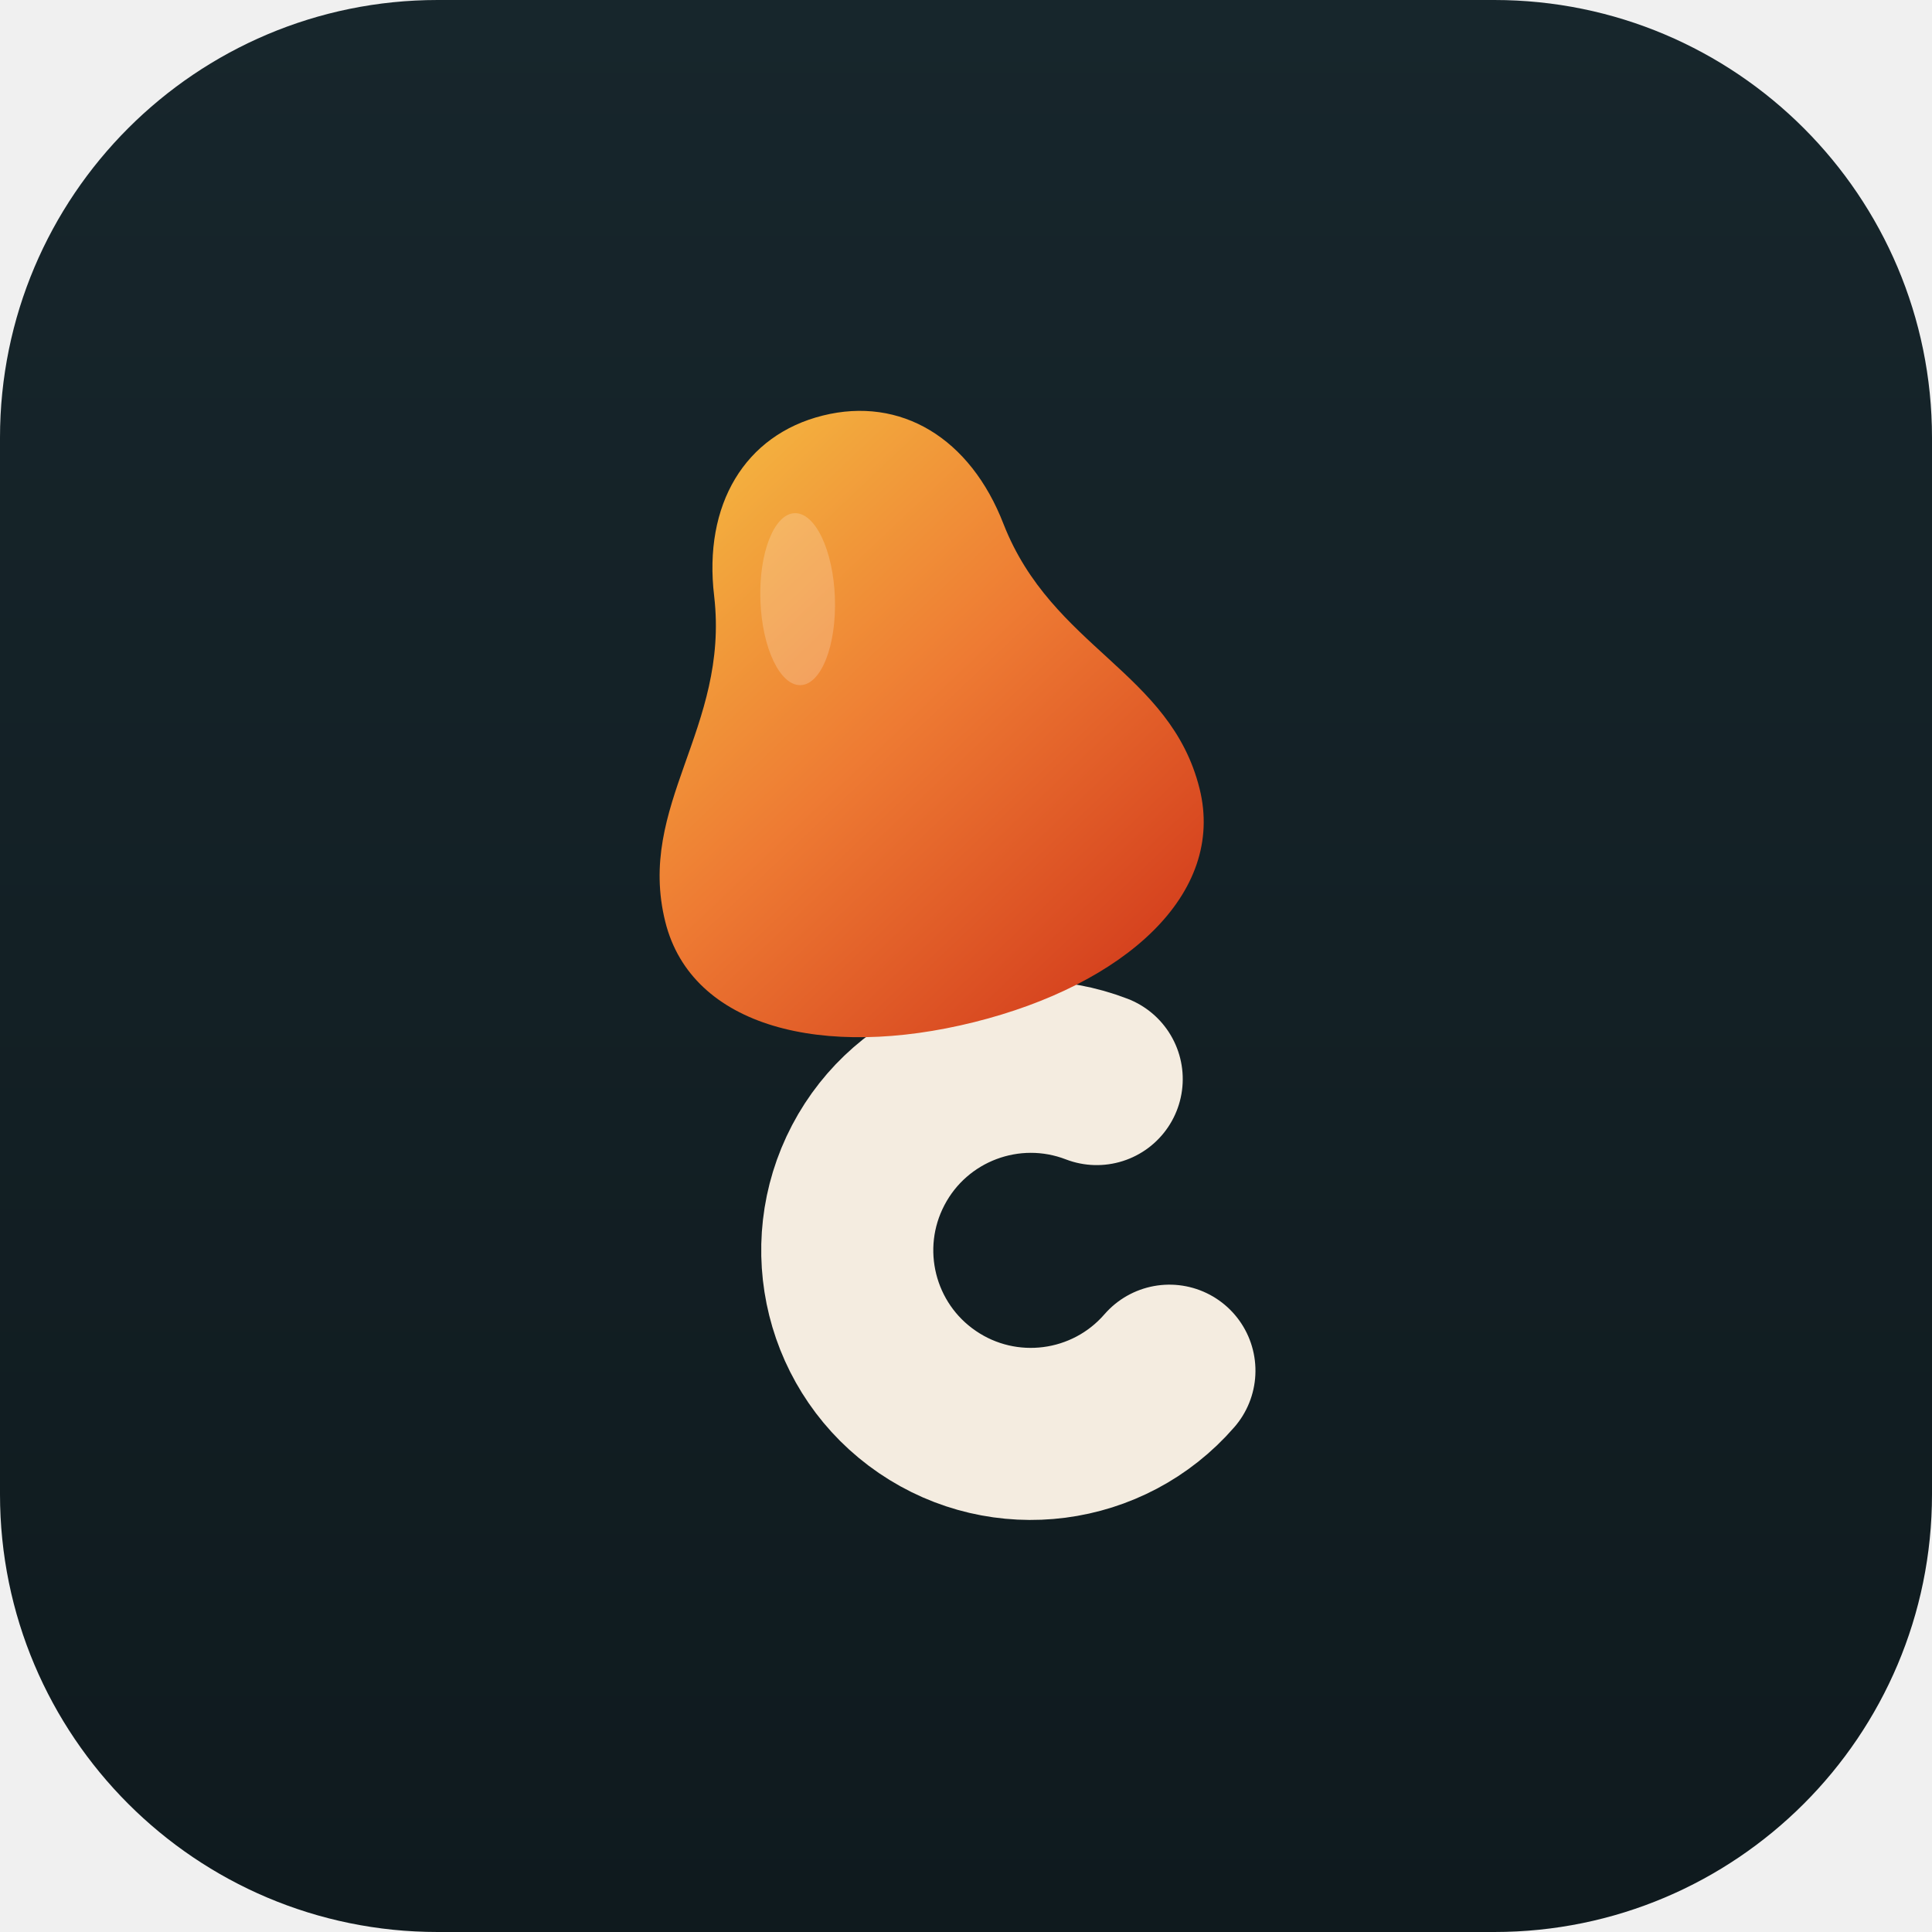
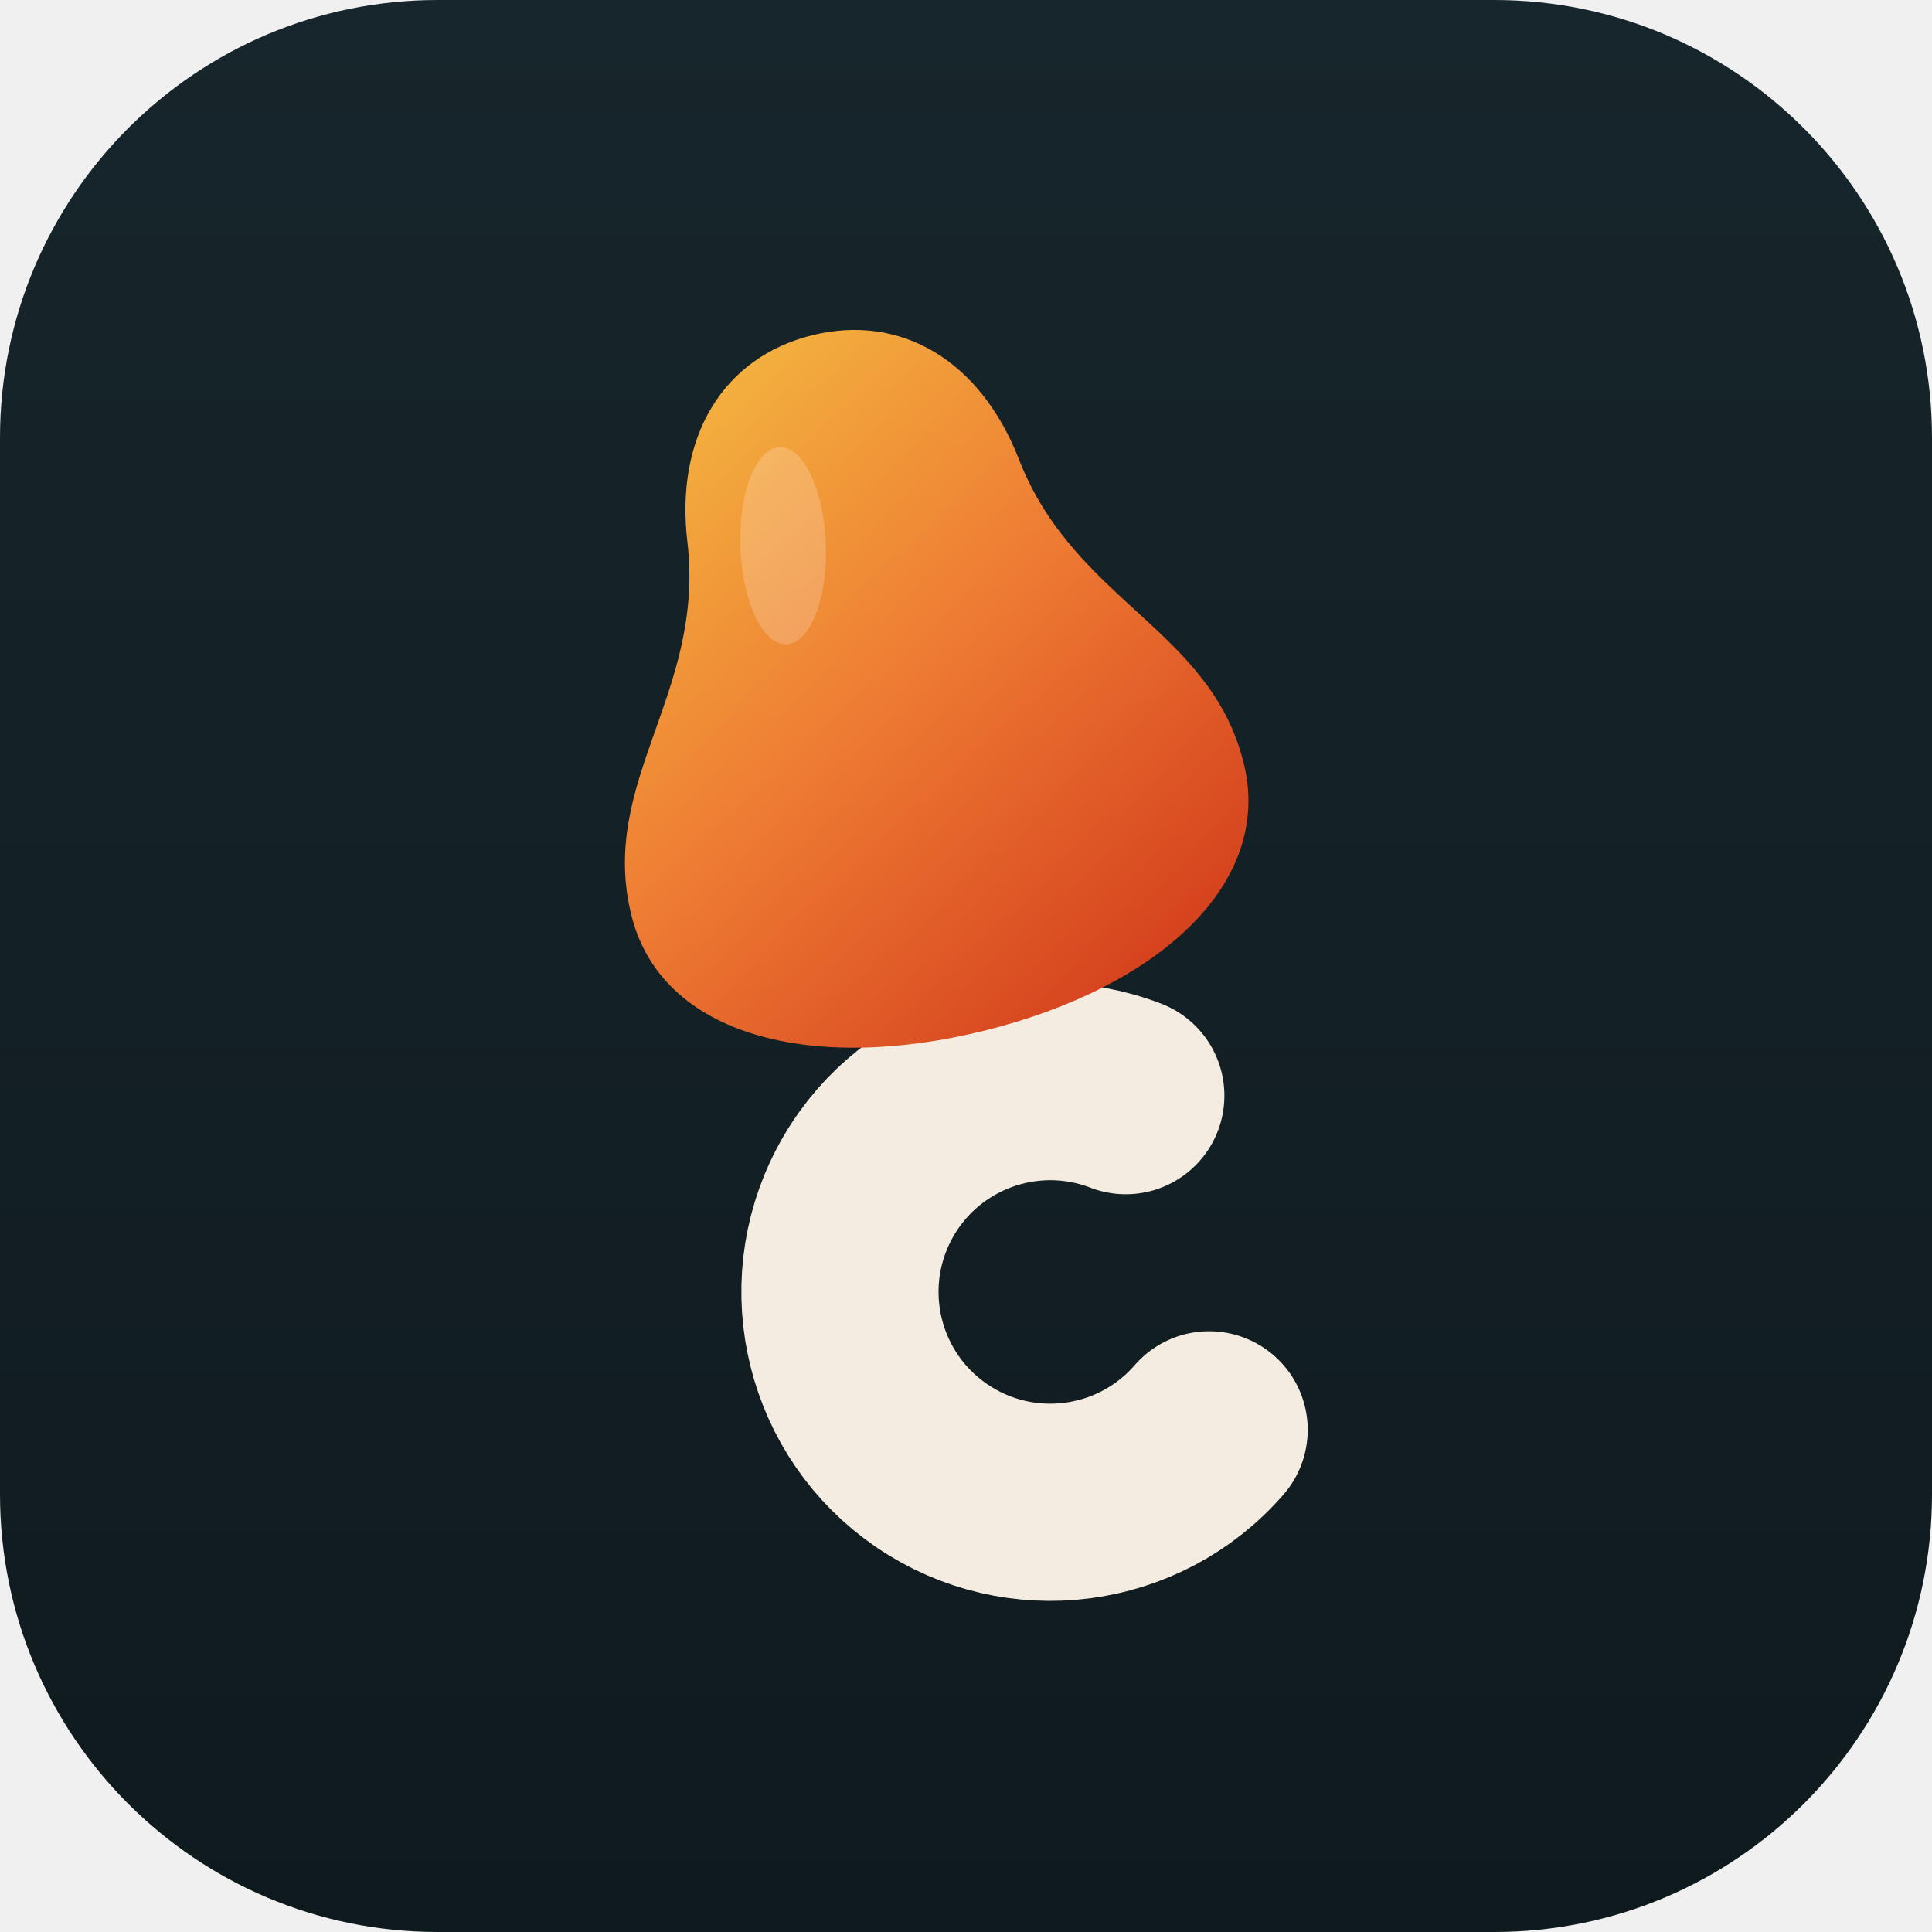
<svg xmlns="http://www.w3.org/2000/svg" viewBox="0 0 512 512" role="img" aria-label="Cajui">
  <defs>
    <linearGradient id="fruit" x1="0.25" y1="0" x2="0.75" y2="1">
      <stop offset="0" stop-color="#F4B740" />
      <stop offset="0.5" stop-color="#EE7B33" />
      <stop offset="1" stop-color="#D5411E" />
    </linearGradient>
    <linearGradient id="bg" x1="0" y1="0" x2="0" y2="1">
      <stop offset="0" stop-color="#17262C" />
      <stop offset="1" stop-color="#0F1A1E" />
    </linearGradient>
  </defs>
  <rect width="512" height="512" rx="116" fill="url(#bg)" />
-   <g transform="translate(61 66) scale(0.76)">
+   <g transform="translate(35.2 38.3) scale(0.8709)">
    <g transform="rotate(-14 256 256)">
      <path fill="none" stroke="#F4ECE0" stroke-width="60" stroke-linecap="round" d="M292.7 299.6 A64 64 0 1 0 292.7 404.4" />
      <path fill="url(#fruit)" d="M256 52 C284 52 304 72 308 104 C314 150 352 168 352 210 C352 248 310 270 256 270 C202 270 160 248 160 210 C160 168 198 150 204 104 C208 72 228 52 256 52 Z" />
      <ellipse cx="232" cy="112" rx="13" ry="30" fill="#FFFFFF" opacity="0.2" transform="rotate(12 232 112)" />
    </g>
  </g>
</svg>
